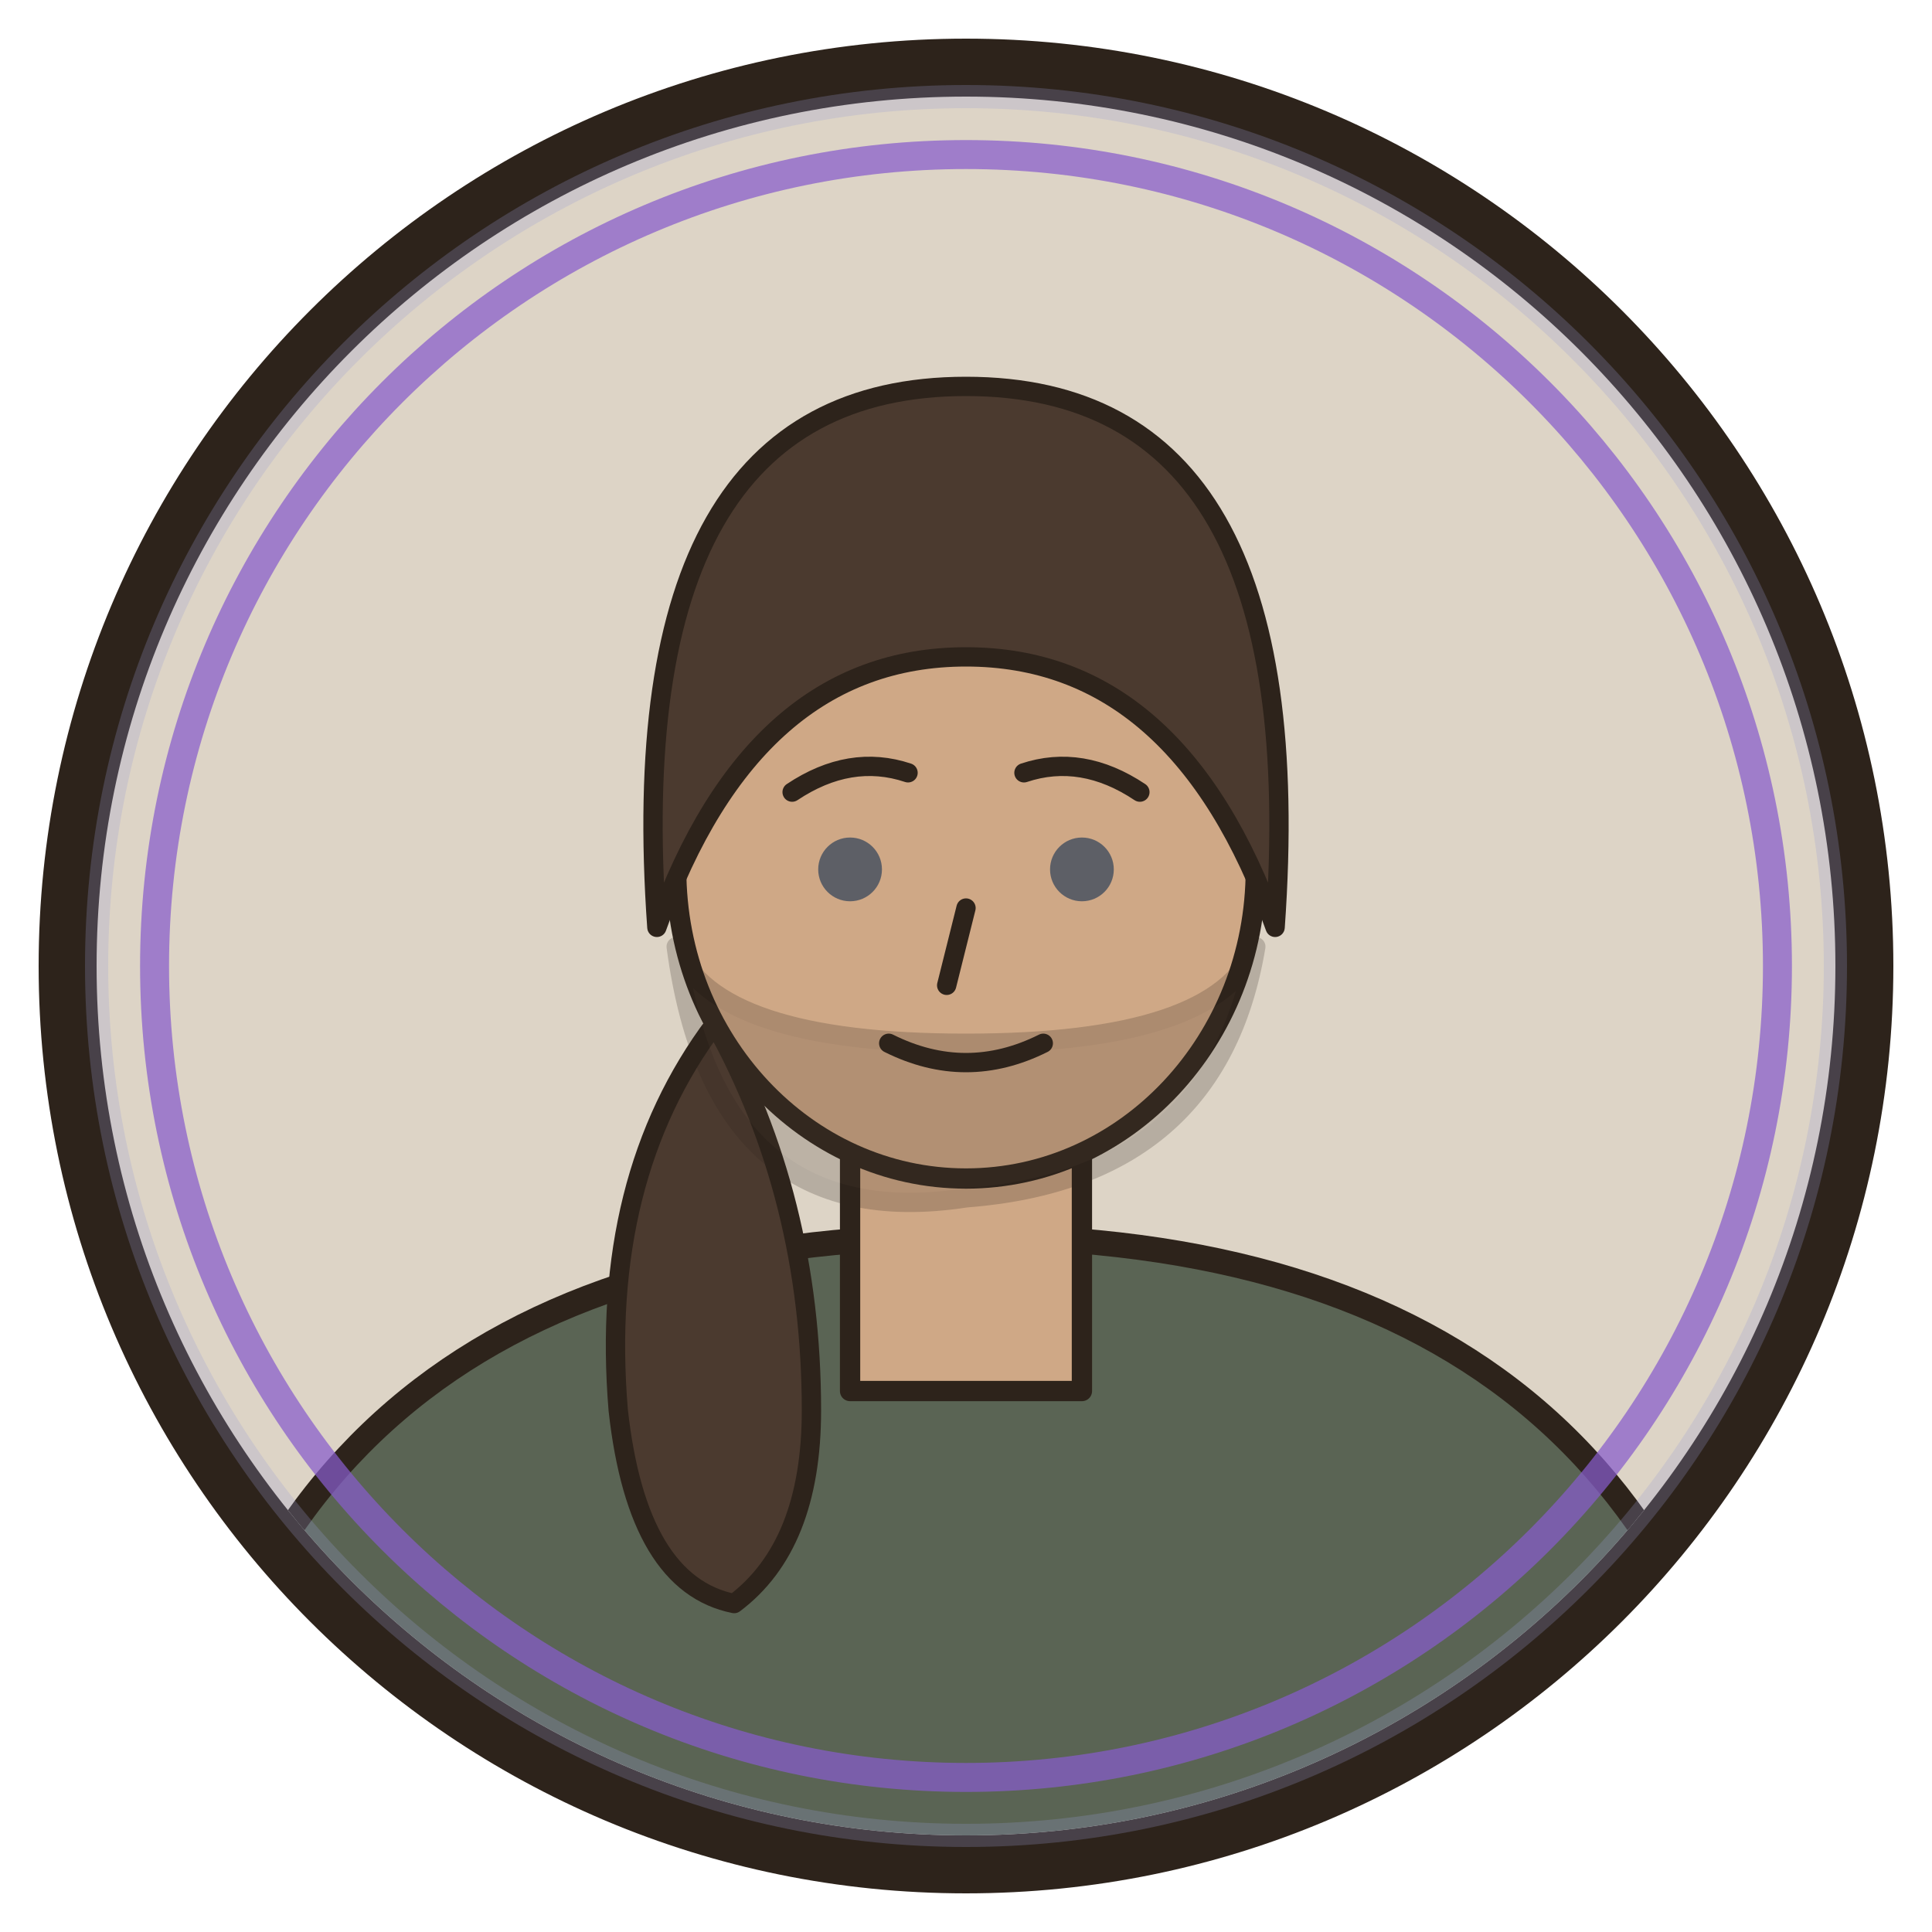
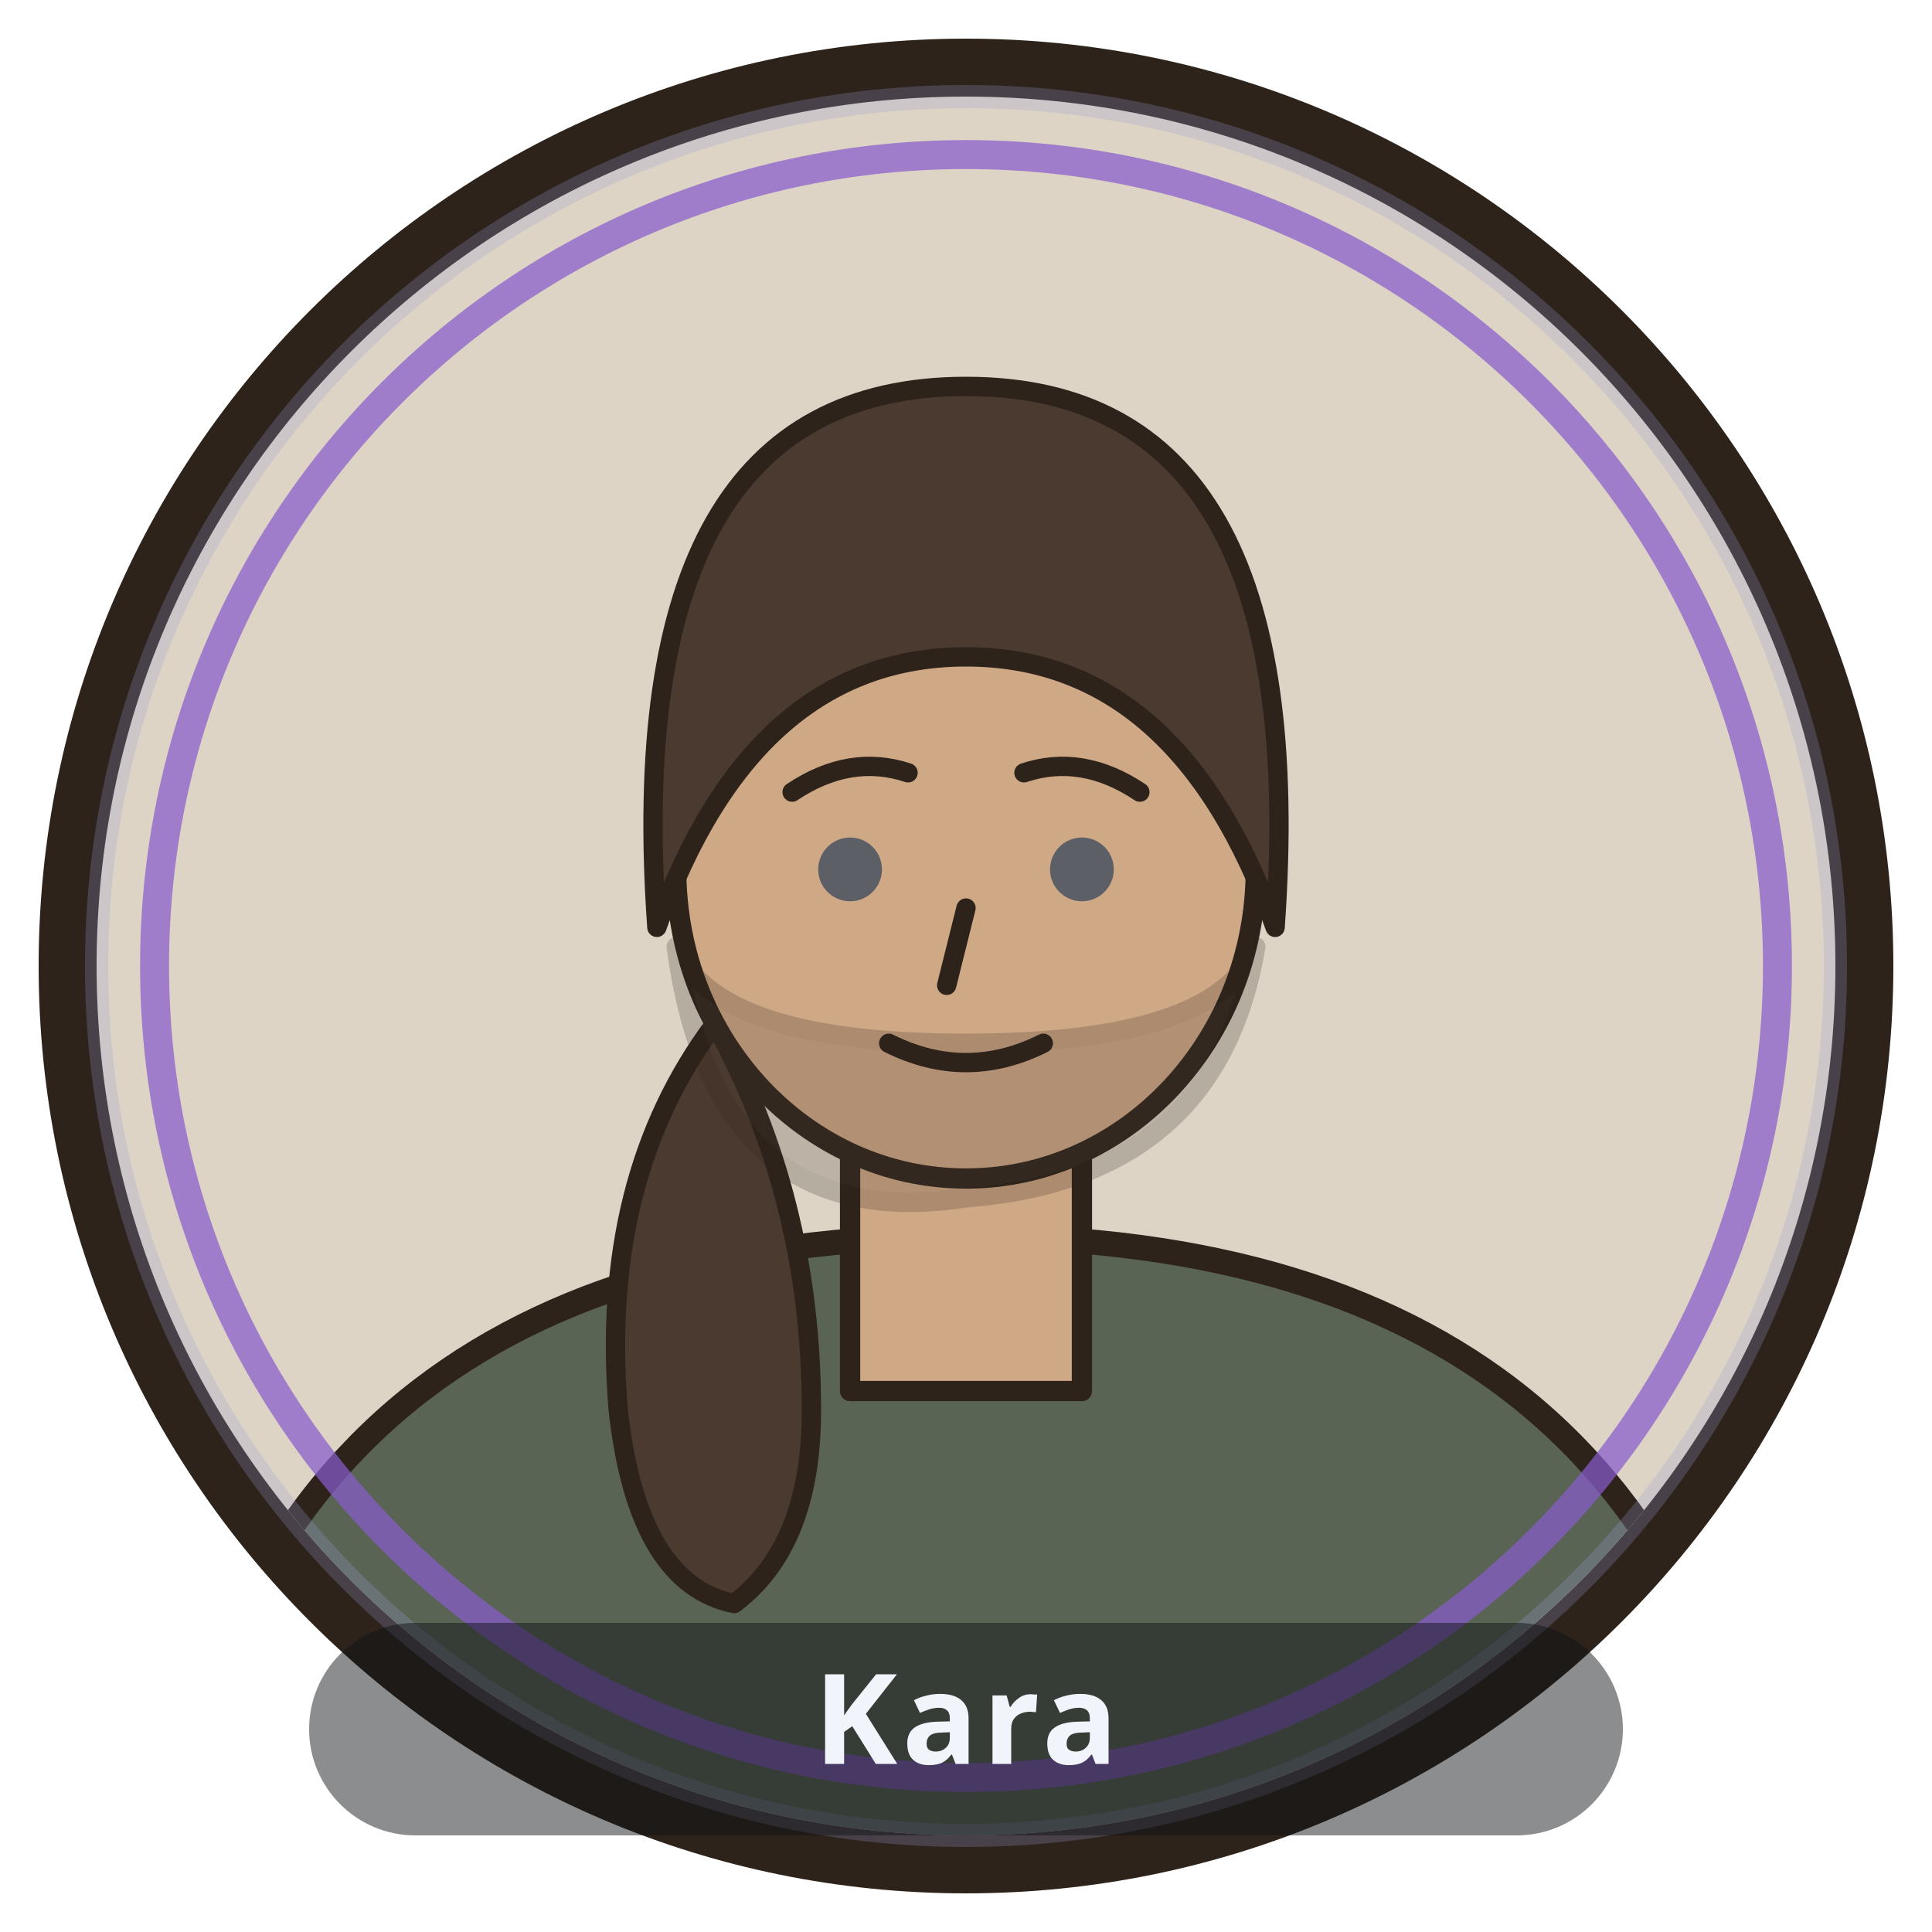
<svg xmlns="http://www.w3.org/2000/svg" viewBox="0 0 100 100">
  <style>
.ring{fill:#ddd4c6;stroke:#2d231b;stroke-width:3;}
.gold{fill:none;stroke:hsl(263 52% 58%);stroke-width:1.5;opacity:.72;}
.cloak{fill:#5a6454;stroke:#2d231b;stroke-width:1.3;stroke-linejoin:round;}
.skin{fill:#cfa886;stroke:#2d231b;stroke-width:1.05;stroke-linejoin:round;}
.hair{fill:#4b3a2f;stroke:#2d231b;stroke-width:1;stroke-linejoin:round;}
.ln{fill:none;stroke:#2d231b;stroke-width:1;stroke-linecap:round;}
.hl{fill:none;stroke:#d7d0c2;stroke-width:.8;opacity:.84;}
.eye{fill:#5d5f66;}
</style>
  <circle class="ring" cx="50" cy="50" r="46.5" />
  <clipPath id="t">
    <circle cx="50" cy="50" r="45" />
  </clipPath>
  <g clip-path="url(#t)">
    <path class="cloak" d="M8,100 q4,-36 42,-36 q38,0 42,36 Z" />
    <rect class="skin" x="44" y="58" width="12" height="14" />
    <path class="hair" d="M37,53 q-6,8 -5,20 q1,9 6,10 q4,-3 4,-10 q0,-11 -5,-20 Z" />
    <ellipse class="skin" cx="50" cy="45" rx="15" ry="16" />
    <path class="hair" d="M34,48 q-2,-28 16,-28 q18,0 16,28 q-5,-14 -16,-14 q-11,0 -16,14 Z" />
    <path class="hair" d="M35,49 q2,15 15,13 q13,-1 15,-13 q-2,5 -15,5 q-13,0 -15,-5 Z" opacity=".22" />
    <circle class="eye" cx="44" cy="45" r="1.65" />
    <circle class="eye" cx="56" cy="45" r="1.65" />
    <path class="ln" d="M41,41 q3,-2 6,-1 M53,40 q3,-1 6,1" stroke-width=".9" />
    <line class="ln" x1="50" y1="47" x2="49" y2="51" stroke-width=".8" />
    <path class="ln" d="M46,54 q4,2 8,0" stroke-width=".92" />
  </g>
  <circle class="gold" cx="50" cy="50" r="42" />
  <circle cx="50" cy="50" r="45" fill="none" stroke="hsl(237 42% 72%)" stroke-opacity=".25" stroke-width="1.2" />
+   <rect x="16" y="84" width="68" height="11" rx="5.5" fill="#0f1116" fill-opacity="0.48" />
+   <text x="50" y="91.3" text-anchor="middle" font-family="Verdana, sans-serif" font-size="6.5" font-weight="700" letter-spacing="0.25" fill="#f1f4fb">Kara</text>
</svg>
